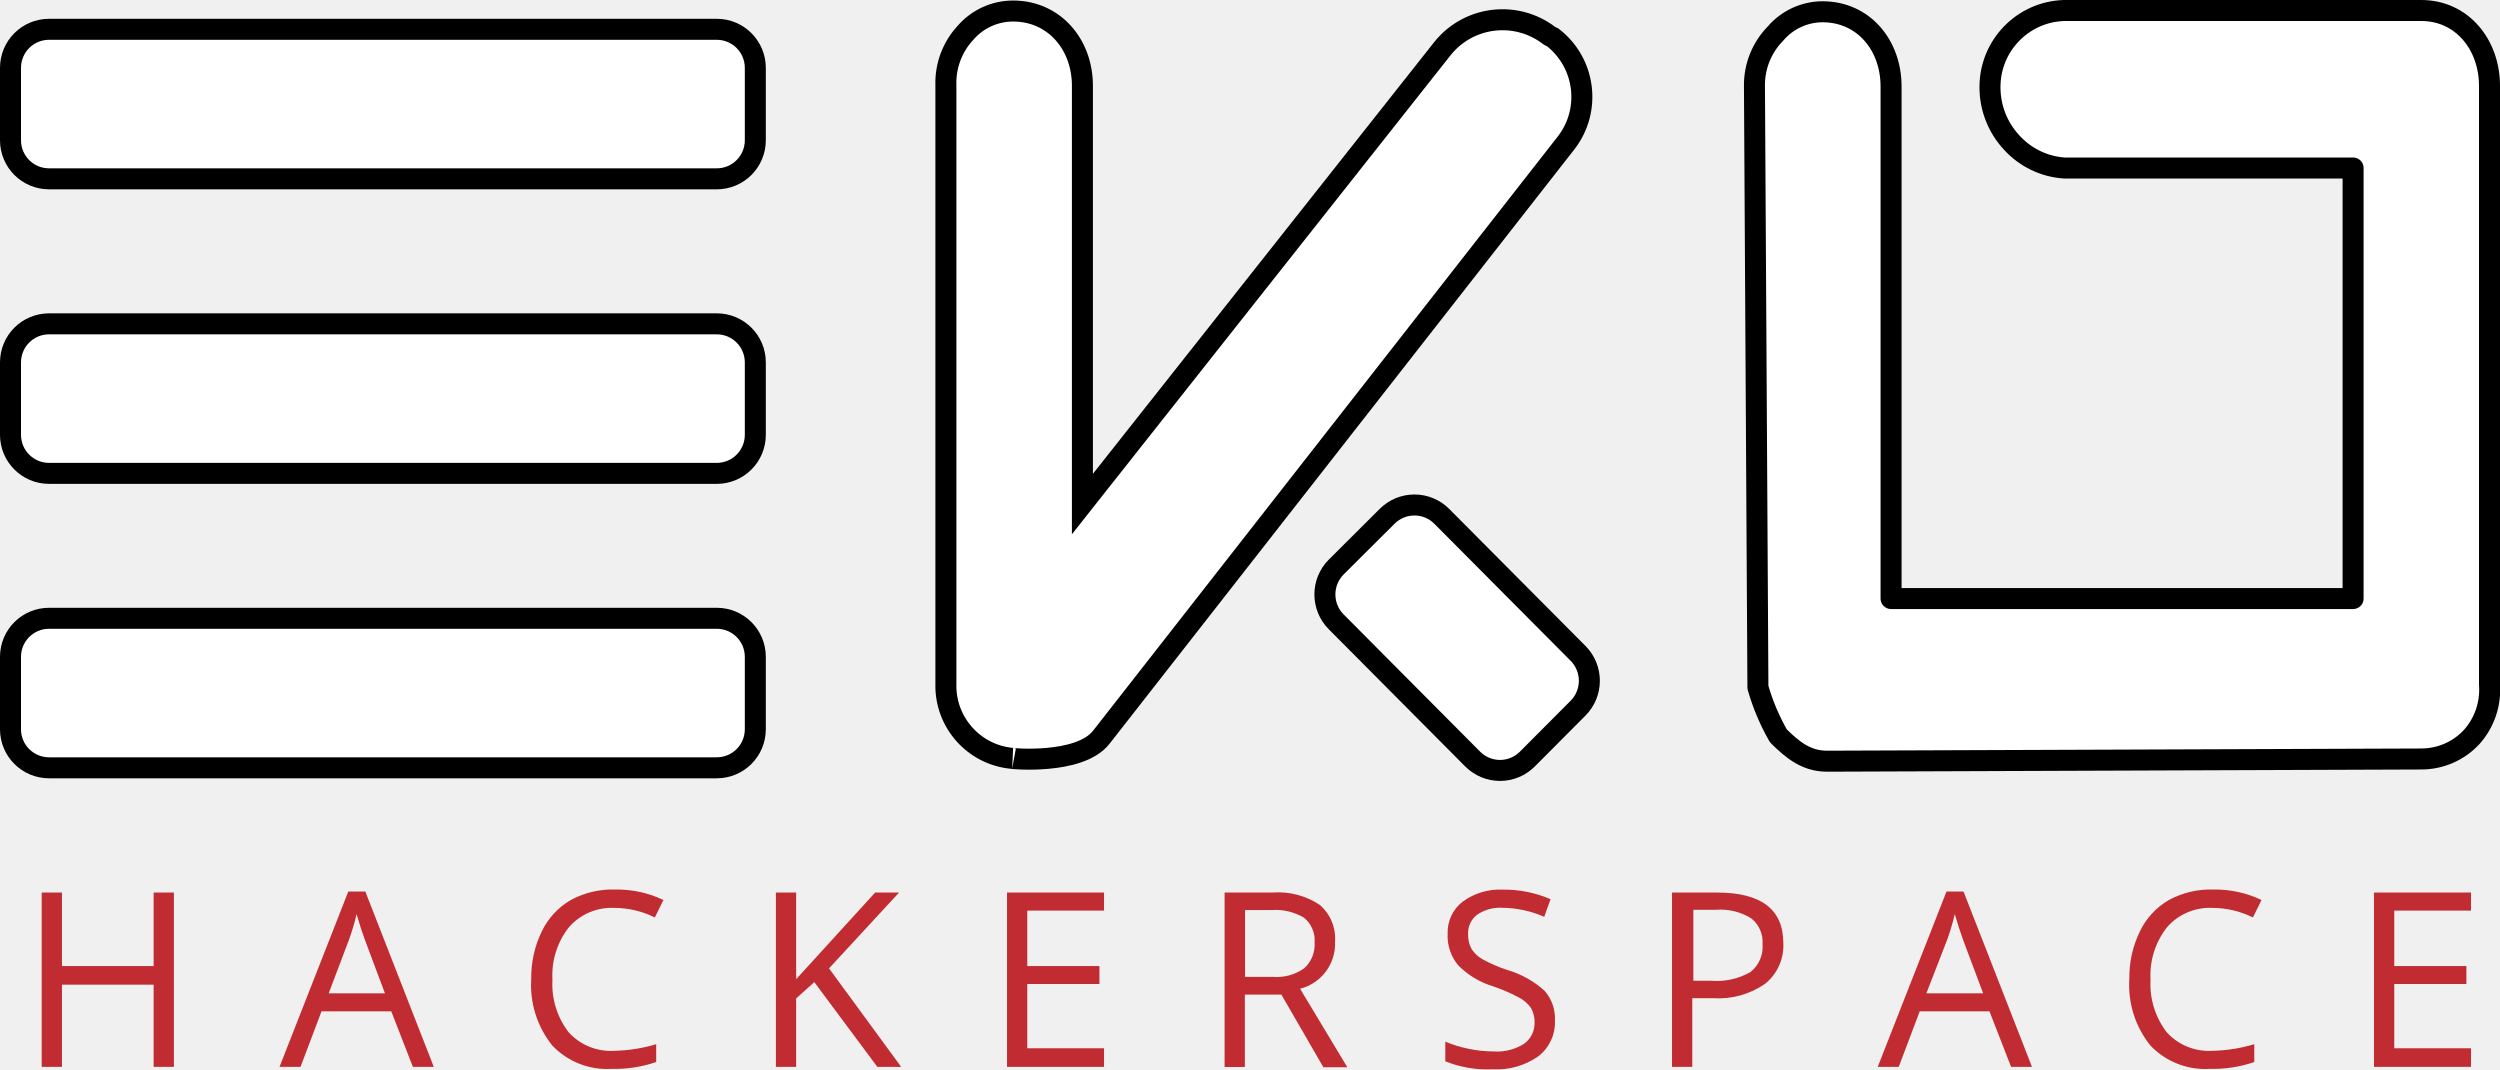
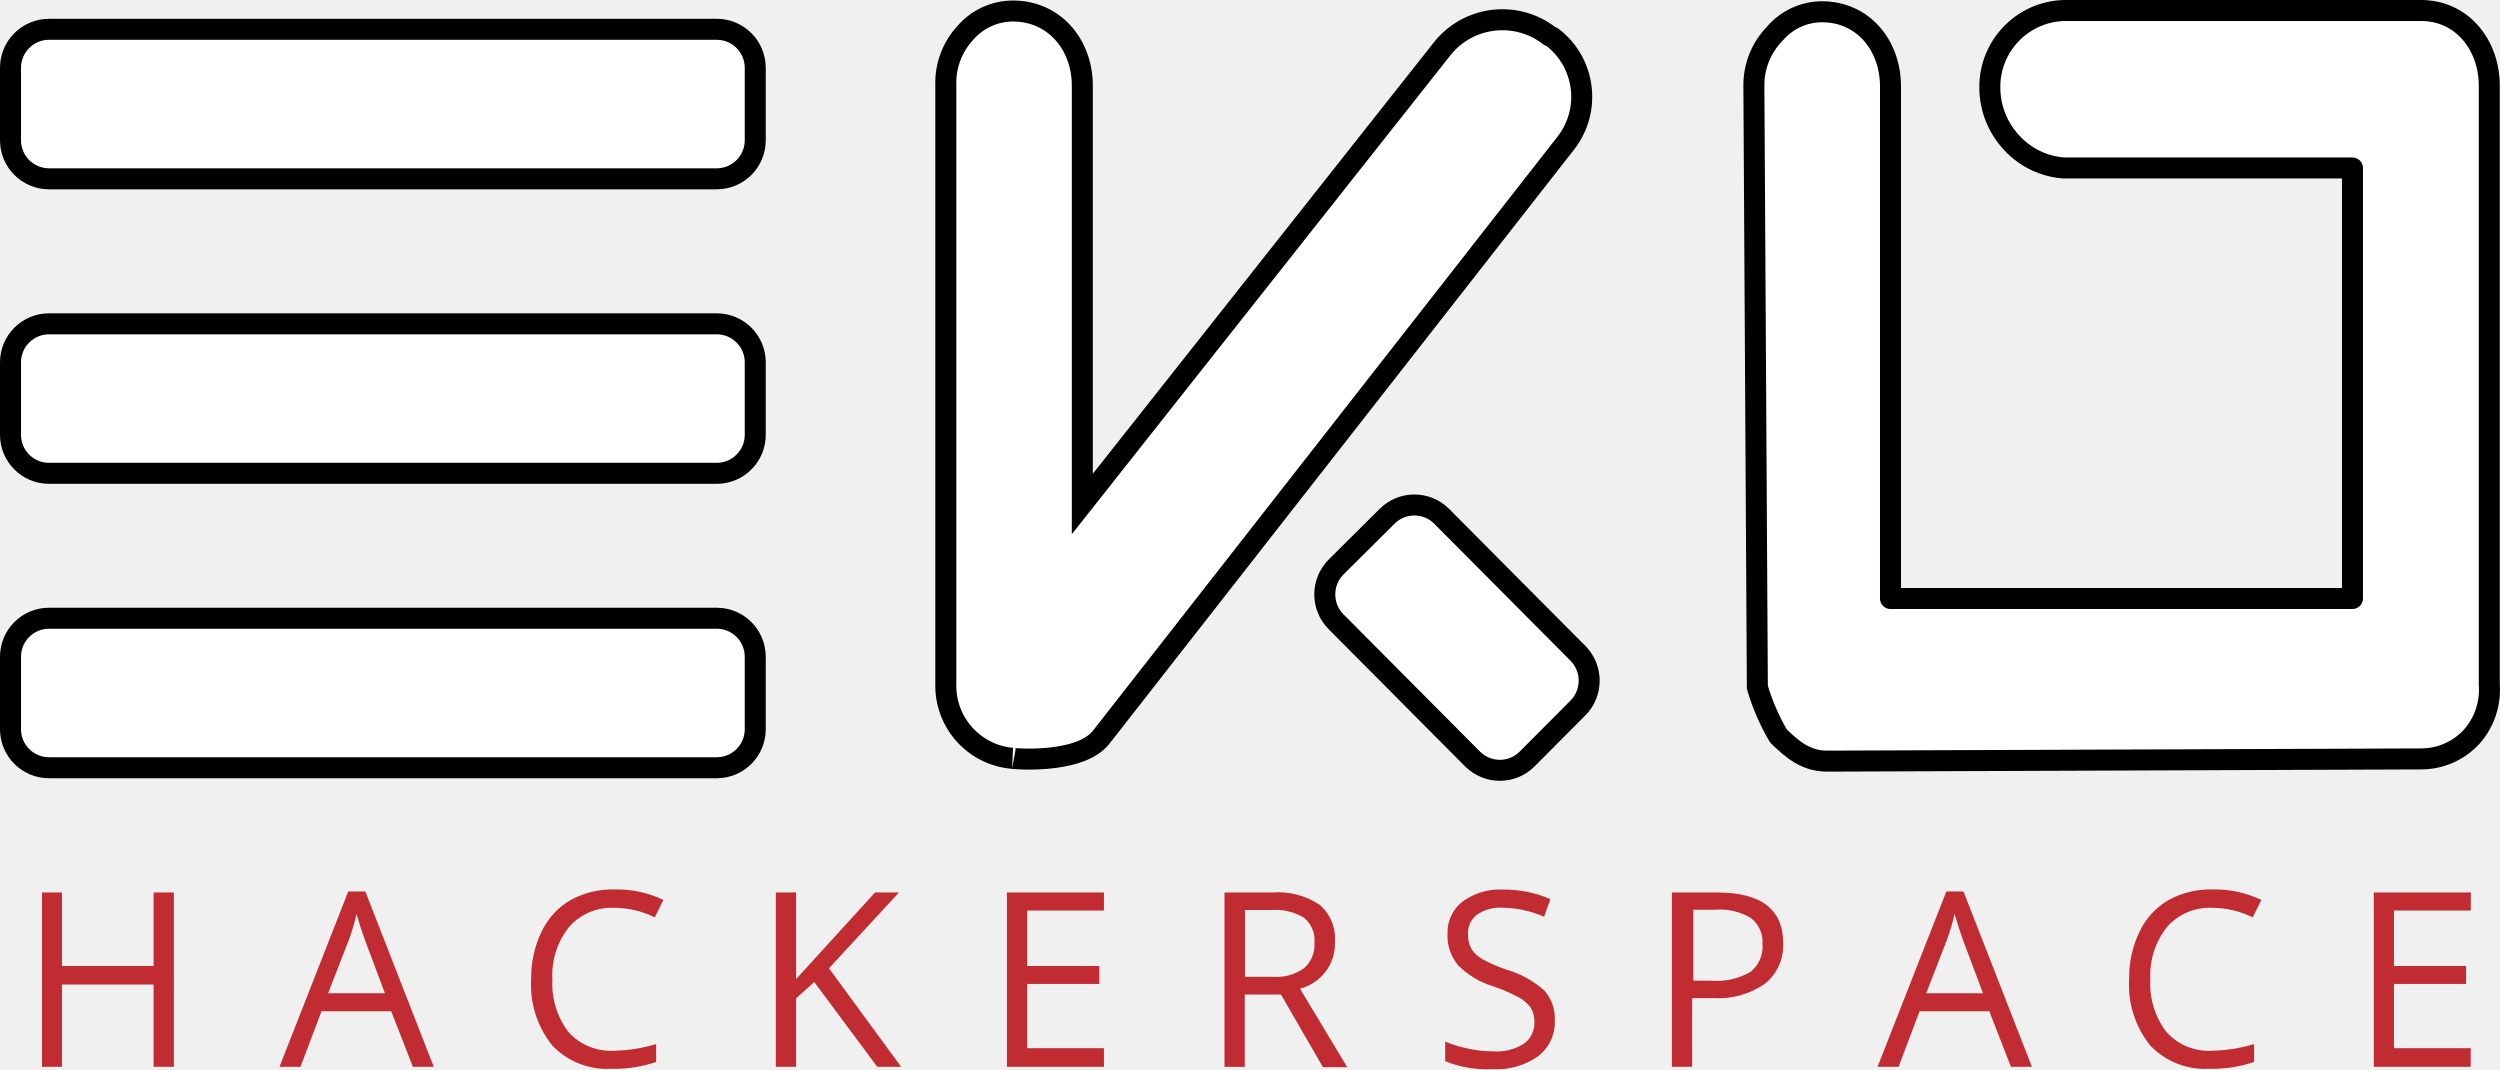
- <svg xmlns="http://www.w3.org/2000/svg" id="Layer_1" data-name="Layer 1" viewBox="0 0 238.08 101.83">
+ <svg xmlns="http://www.w3.org/2000/svg" id="Layer_1" data-name="Layer 1" viewBox="0 0 238.1 101.84">
  <defs>
    <style>.cls-1,.cls-2{fill:#fff;stroke:#000;stroke-width:2px}.cls-1{stroke-linejoin:round}.cls-3{fill:#c12c32}</style>
  </defs>
-   <path class="cls-1" d="M599 245.18v57a6.76 6.76 0 0 1-1.69 5 6.54 6.54 0 0 1-4.82 2.1l-56.58.21c-2 0-3.31-1.11-4.63-2.41a20.87 20.87 0 0 1-1.95-4.62c0-.23-.33-57.26-.33-57.26a7 7 0 0 1 2-5 5.92 5.92 0 0 1 4.48-2.08c3.91 0 6.53 3.18 6.53 7.11V294h44v-41H558.5a7.44 7.44 0 0 1-5-2.42 7.71 7.71 0 0 1-2.07-5.26 7.28 7.28 0 0 1 7.07-7.32h34c3.89 0 6.5 3.26 6.5 7.18z" transform="translate(-361.92 -237)" />
-   <path class="cls-2" d="M512.22 299.24l-13-13.07a3.67 3.67 0 0 0-5.2 0l-4.85 4.83a3.7 3.7 0 0 0 0 5.22l13 13.07a3.67 3.67 0 0 0 5.2 0l4.83-4.85a3.7 3.7 0 0 0 .02-5.2zm-1.12-48.68l-44.31 56.66c-2.11 2.68-8.81 2-8.48 2a6.94 6.94 0 0 1-6.31-7.09v-57a7 7 0 0 1 1.86-5 6 6 0 0 1 4.54-2.08c3.91 0 6.6 3.18 6.6 7.11V285l34.31-43.4a7.32 7.32 0 0 1 10.16-1.2l.33.17a7.16 7.16 0 0 1 1.3 9.99z" transform="translate(-361.92 -237)" />
+   <path class="cls-1" d="M237.08 8.18v57a6.76 6.76 0 0 1-1.69 5 6.54 6.54 0 0 1-4.82 2.1l-56.57.21c-2 0-3.31-1.11-4.63-2.41a20.87 20.87 0 0 1-2-4.62c0-.23-.33-57.26-.33-57.26a7 7 0 0 1 2-5 5.92 5.92 0 0 1 4.48-2.08c3.91 0 6.53 3.18 6.53 7.11V57h44V16h-27.47a7.44 7.44 0 0 1-5-2.42 7.71 7.71 0 0 1-2.07-5.26A7.28 7.28 0 0 1 196.58 1h34c3.89 0 6.5 3.26 6.5 7.18z" />
+   <path class="cls-2" d="M150.3 62.24l-13-13.07a3.67 3.67 0 0 0-5.19 0L127.25 54a3.7 3.7 0 0 0 0 5.22l13 13.07a3.67 3.67 0 0 0 5.19 0l4.83-4.85a3.7 3.7 0 0 0 .03-5.2zm-1.12-48.68l-44.31 56.66c-2.11 2.68-8.81 2-8.48 2a6.94 6.94 0 0 1-6.31-7.09v-57a7 7 0 0 1 1.86-5 6 6 0 0 1 4.54-2.08c3.91 0 6.6 3.18 6.6 7.11V48l34.31-43.4a7.32 7.32 0 0 1 10.16-1.2l.33.17a7.16 7.16 0 0 1 1.3 9.99z" />
  <rect class="cls-2" x="1" y="58.88" width="70.93" height="14.24" rx="3.67" ry="3.67" />
  <rect class="cls-2" x="1" y="30.84" width="70.93" height="14.24" rx="3.67" ry="3.67" />
  <rect class="cls-2" x="1" y="2.79" width="70.93" height="14.24" rx="3.67" ry="3.67" />
-   <path class="cls-3" d="M378.48 338.6h-1.93v-7.83h-8.73v7.83h-1.93V322h1.93v7h8.73v-7h1.93v16.6zm22.76 0l-2.06-5.29h-6.64l-2 5.29h-2l6.55-16.7h1.62l6.52 16.7h-2zm-2.66-7l-1.93-5.15q-.37-1-.77-2.4a21.65 21.65 0 0 1-.71 2.4l-1.95 5.15h5.36zm21.84-8.14a5.41 5.41 0 0 0-4.31 1.83 7.38 7.38 0 0 0-1.58 5 7.53 7.53 0 0 0 1.53 5 5.41 5.41 0 0 0 4.35 1.78 14.81 14.81 0 0 0 4-.63v1.7a12.14 12.14 0 0 1-4.25.65 7.18 7.18 0 0 1-5.65-2.23 9.2 9.2 0 0 1-2-6.34 10 10 0 0 1 1-4.51 6.89 6.89 0 0 1 2.77-3 8.35 8.35 0 0 1 4.26-1 10.23 10.23 0 0 1 4.56 1l-.82 1.66a8.76 8.76 0 0 0-3.86-.91zm27.32 15.14h-2.27l-6-8.07-1.73 1.55v6.52h-1.93V322h1.93v8.25l7.52-8.25h2.28l-6.67 7.22zm19.32 0h-9.24V322h9.24v1.72h-7.31V329h6.87v1.71h-6.87v6.12h7.31v1.73zm13.41-6.91v6.92h-1.93V322h4.55a7.14 7.14 0 0 1 4.51 1.17 4.25 4.25 0 0 1 1.46 3.53 4.42 4.42 0 0 1-3.33 4.46l4.5 7.48h-2.28l-4-6.92h-3.46zm0-1.66h2.64a4.55 4.55 0 0 0 3-.81 3 3 0 0 0 1-2.44 2.78 2.78 0 0 0-1-2.38 5.24 5.24 0 0 0-3.11-.73h-2.51V330zm29.53 4.15a4.09 4.09 0 0 1-1.59 3.42 6.86 6.86 0 0 1-4.31 1.23 10.74 10.74 0 0 1-4.54-.76v-1.87a11.92 11.92 0 0 0 2.22.68 11.64 11.64 0 0 0 2.38.25 4.79 4.79 0 0 0 2.9-.73 2.41 2.41 0 0 0 1-2 2.63 2.63 0 0 0-.35-1.42 3.22 3.22 0 0 0-1.16-1 16.16 16.16 0 0 0-2.47-1.06 7.86 7.86 0 0 1-3.3-2 4.36 4.36 0 0 1-1-3 3.7 3.7 0 0 1 1.44-3.06 6 6 0 0 1 3.81-1.14 11.2 11.2 0 0 1 4.55.91l-.6 1.68a10.25 10.25 0 0 0-4-.86 3.85 3.85 0 0 0-2.39.66 2.18 2.18 0 0 0-.86 1.83 2.81 2.81 0 0 0 .32 1.42 3 3 0 0 0 1.07 1 13.35 13.35 0 0 0 2.31 1 9.12 9.12 0 0 1 3.59 2 4 4 0 0 1 .98 2.82zm21.75-7.36a4.67 4.67 0 0 1-1.75 3.88 7.76 7.76 0 0 1-4.92 1.36h-2v6.54h-1.93V322h4.3q6.3 0 6.3 4.82zm-8.58 3.58h1.74a6.43 6.43 0 0 0 3.71-.83 3.06 3.06 0 0 0 1.15-2.66 2.87 2.87 0 0 0-1.08-2.46 5.61 5.61 0 0 0-3.36-.81h-2.15v6.76zm30.27 8.2l-2.06-5.29h-6.64l-2 5.29h-2l6.55-16.7h1.62l6.52 16.7h-2zm-2.66-7l-1.93-5.15q-.37-1-.77-2.4a21.87 21.87 0 0 1-.71 2.4l-2 5.15h5.36zm21.83-8.14a5.41 5.41 0 0 0-4.31 1.83 7.38 7.38 0 0 0-1.58 5 7.53 7.53 0 0 0 1.53 5 5.41 5.41 0 0 0 4.35 1.78 14.81 14.81 0 0 0 4-.63v1.7a12.14 12.14 0 0 1-4.25.65 7.18 7.18 0 0 1-5.65-2.23 9.2 9.2 0 0 1-2-6.34 10 10 0 0 1 1-4.51 6.89 6.89 0 0 1 2.77-3 8.35 8.35 0 0 1 4.26-1 10.24 10.24 0 0 1 4.56 1l-.82 1.66a8.76 8.76 0 0 0-3.86-.91zm24.6 15.14H588V322h9.24v1.72h-7.31V329h6.87v1.71h-6.87v6.12h7.31v1.73z" transform="translate(-361.92 -237)" />
+   <path class="cls-3" d="M16.56 101.6h-1.93v-7.83H5.9v7.83H4V85h1.9v7h8.73v-7h1.93zm22.76 0l-2.06-5.29h-6.64l-2 5.29h-2l6.55-16.7h1.62l6.52 16.7h-2zm-2.66-7l-1.93-5.15q-.37-1-.77-2.4a21.65 21.65 0 0 1-.71 2.4l-2 5.15zm21.84-8.14a5.41 5.41 0 0 0-4.31 1.83 7.38 7.38 0 0 0-1.58 5 7.53 7.53 0 0 0 1.53 5 5.41 5.41 0 0 0 4.35 1.78 14.81 14.81 0 0 0 4-.63v1.7a12.14 12.14 0 0 1-4.25.65 7.18 7.18 0 0 1-5.65-2.23 9.2 9.2 0 0 1-2-6.34 10 10 0 0 1 1-4.51 6.89 6.89 0 0 1 2.77-3 8.35 8.35 0 0 1 4.26-1 10.23 10.23 0 0 1 4.56 1l-.82 1.66a8.76 8.76 0 0 0-3.86-.91zm27.32 15.14h-2.27l-6-8.07-1.73 1.55v6.52h-1.93V85h1.93v8.25L83.34 85h2.28l-6.67 7.22zm19.32 0H95.9V85h9.24v1.72h-7.31V92h6.87v1.71h-6.87v6.12h7.31v1.77zm13.41-6.91v6.92h-1.93V85h4.55a7.14 7.14 0 0 1 4.51 1.17 4.25 4.25 0 0 1 1.46 3.53 4.42 4.42 0 0 1-3.33 4.46l4.5 7.48H126l-4-6.92h-3.46zm0-1.66h2.64a4.55 4.55 0 0 0 3-.81 3 3 0 0 0 1-2.44 2.78 2.78 0 0 0-1-2.38 5.24 5.24 0 0 0-3.11-.73h-2.51V93zm29.53 4.15a4.09 4.09 0 0 1-1.59 3.42 6.86 6.86 0 0 1-4.31 1.23 10.74 10.74 0 0 1-4.54-.76V99.2a11.92 11.92 0 0 0 2.22.68 11.64 11.64 0 0 0 2.38.25 4.79 4.79 0 0 0 2.9-.73 2.41 2.41 0 0 0 1-2 2.63 2.63 0 0 0-.35-1.42 3.22 3.22 0 0 0-1.16-1 16.16 16.16 0 0 0-2.47-1.06 7.86 7.86 0 0 1-3.3-2 4.36 4.36 0 0 1-1-3 3.7 3.7 0 0 1 1.44-3.06 6 6 0 0 1 3.81-1.14 11.2 11.2 0 0 1 4.55.91l-.6 1.68a10.25 10.25 0 0 0-4-.86 3.85 3.85 0 0 0-2.39.66 2.18 2.18 0 0 0-.86 1.83 2.81 2.81 0 0 0 .32 1.42 3 3 0 0 0 1.07 1 13.35 13.35 0 0 0 2.31 1 9.12 9.12 0 0 1 3.59 2 4 4 0 0 1 .98 2.82zm21.75-7.36a4.67 4.67 0 0 1-1.75 3.88 7.76 7.76 0 0 1-4.92 1.36h-2v6.54h-1.93V85h4.3q6.3 0 6.3 4.82zm-8.58 3.58H163a6.43 6.43 0 0 0 3.71-.83 3.06 3.06 0 0 0 1.15-2.66 2.87 2.87 0 0 0-1.08-2.46 5.61 5.61 0 0 0-3.36-.81h-2.15v6.76zm30.27 8.2l-2.06-5.29h-6.64l-2 5.29h-2l6.55-16.7H187l6.52 16.7h-2zm-2.66-7l-1.93-5.15q-.37-1-.77-2.4a21.87 21.87 0 0 1-.71 2.4l-2 5.15h5.41zm21.83-8.14a5.41 5.41 0 0 0-4.31 1.83 7.38 7.38 0 0 0-1.58 5 7.53 7.53 0 0 0 1.53 5 5.41 5.41 0 0 0 4.35 1.78 14.81 14.81 0 0 0 4-.63v1.7a12.14 12.14 0 0 1-4.25.65 7.18 7.18 0 0 1-5.65-2.23 9.2 9.2 0 0 1-2-6.34 10 10 0 0 1 1-4.51 6.89 6.89 0 0 1 2.77-3 8.35 8.35 0 0 1 4.26-1 10.24 10.24 0 0 1 4.56 1l-.82 1.66a8.76 8.76 0 0 0-3.86-.91zm24.6 15.14h-9.21V85h9.24v1.72H228V92h6.87v1.71H228v6.12h7.31v1.73z" />
</svg>
